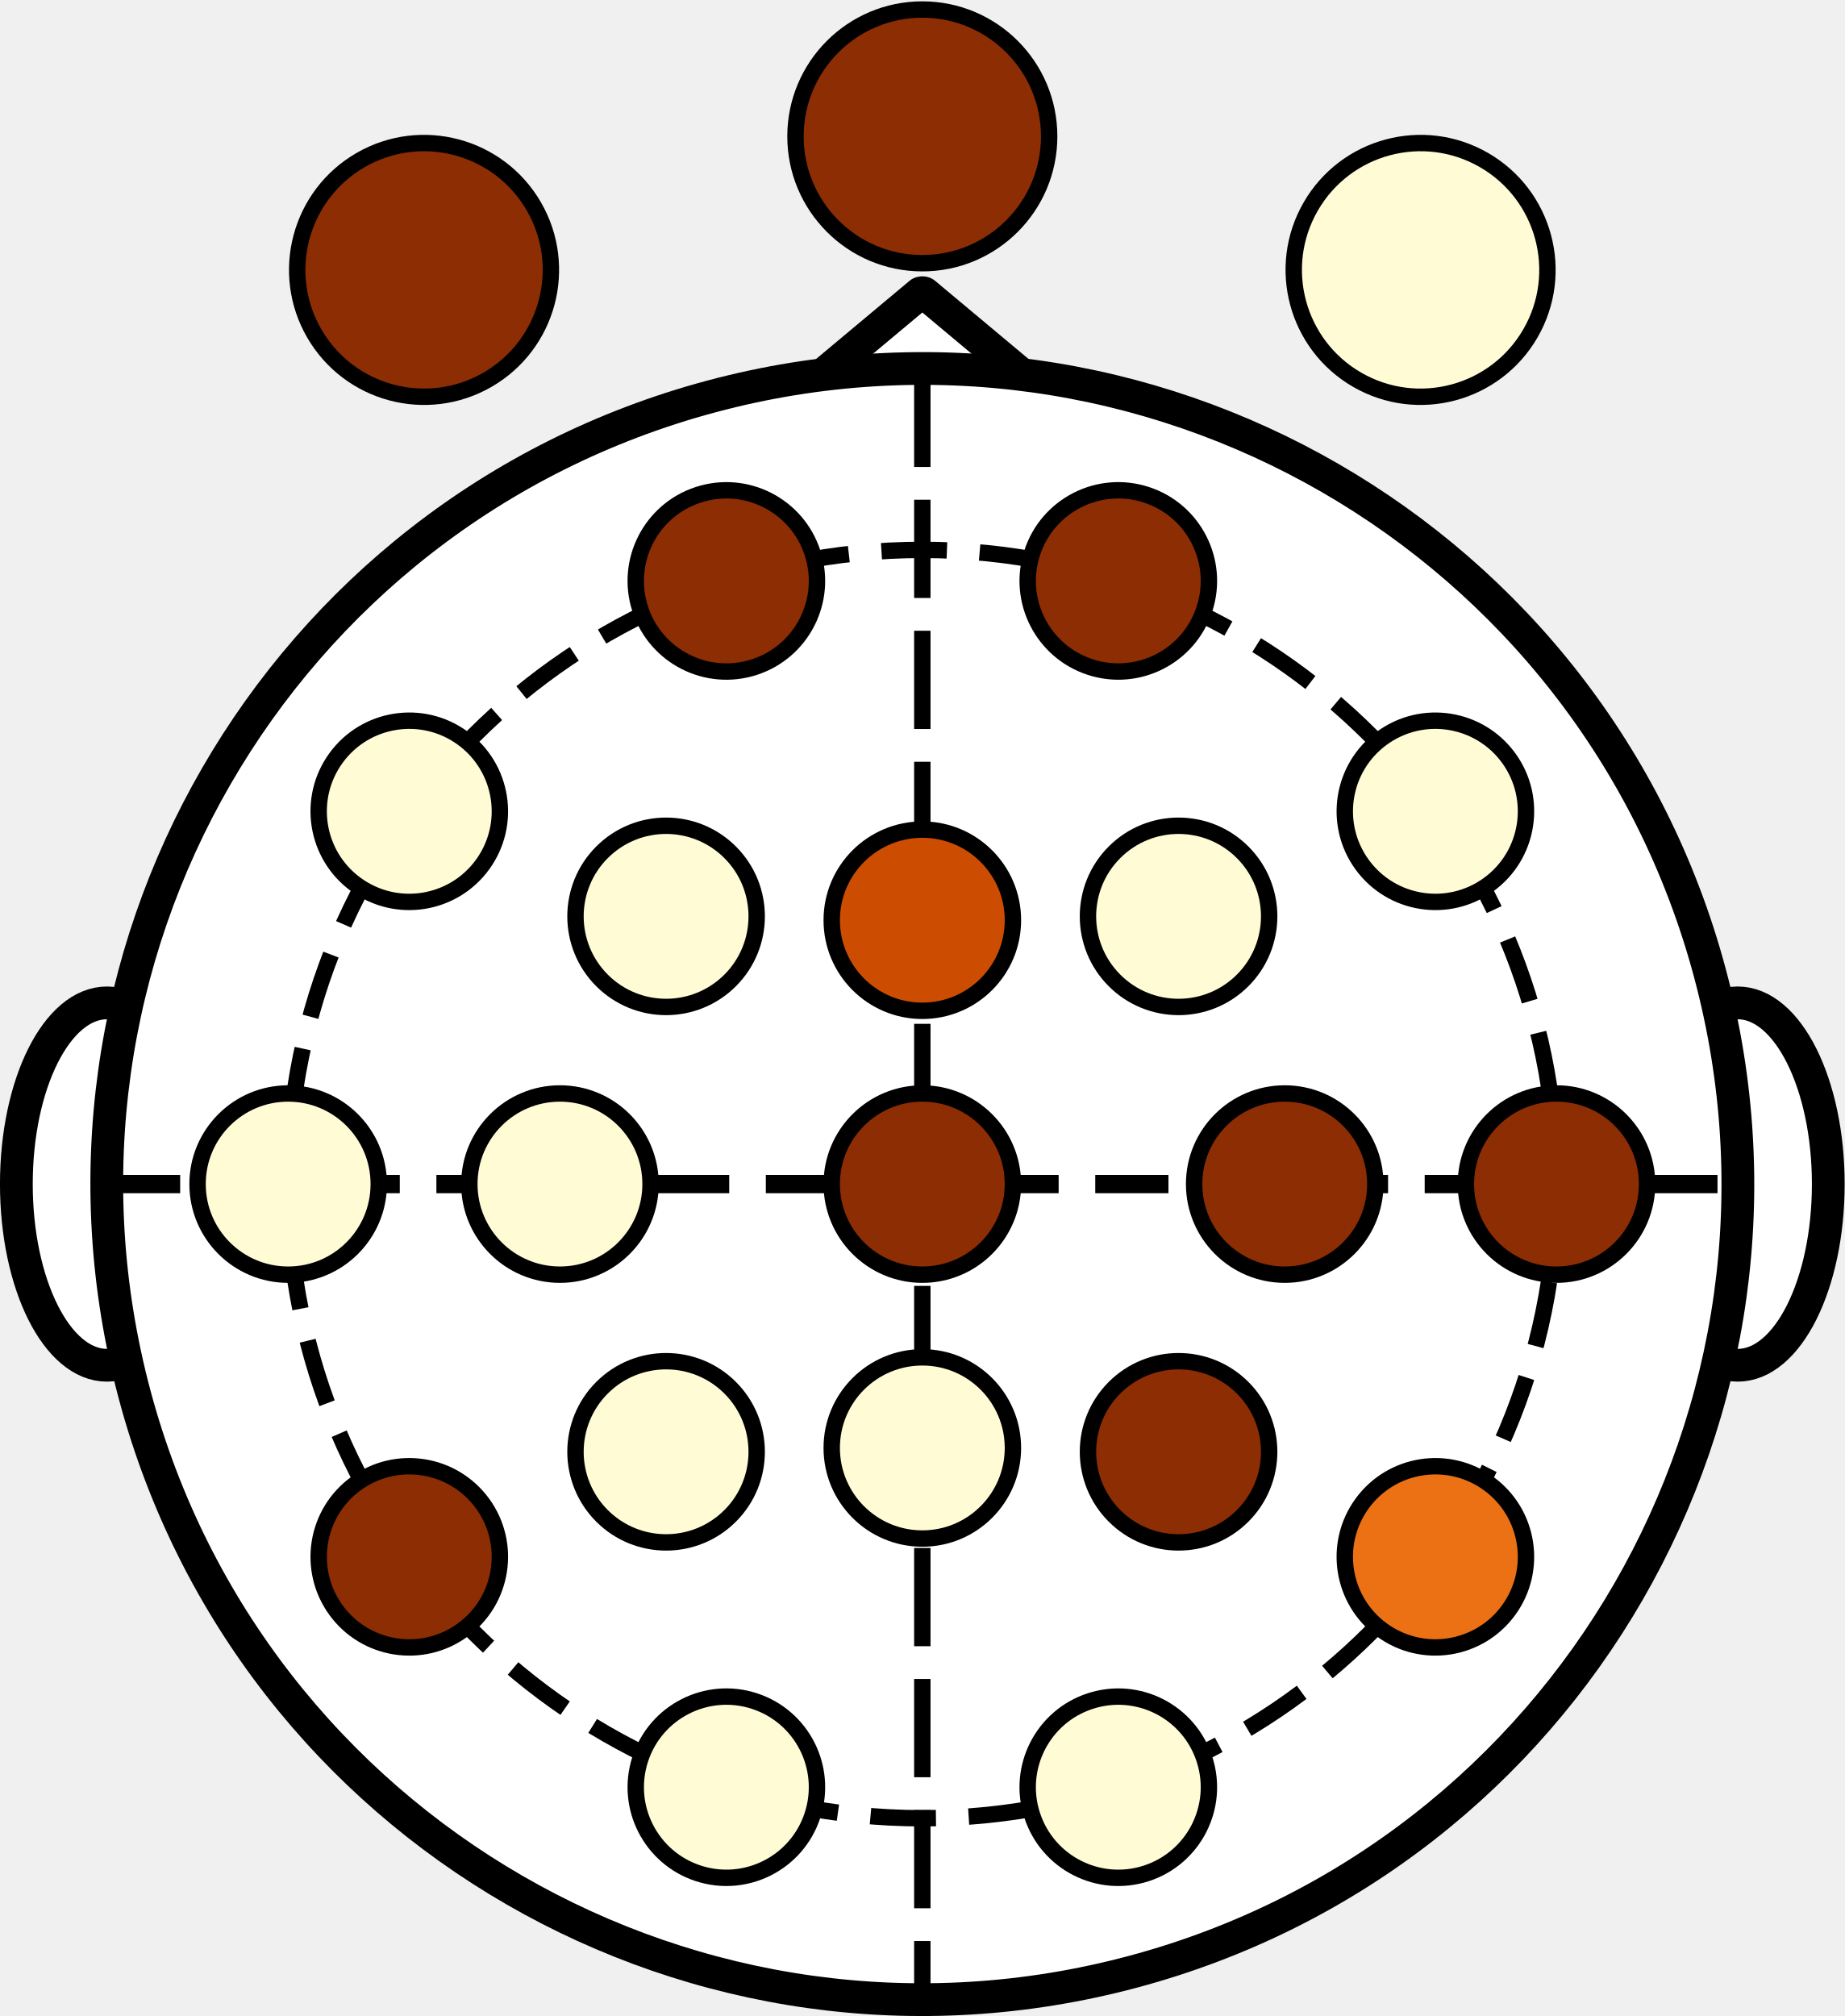
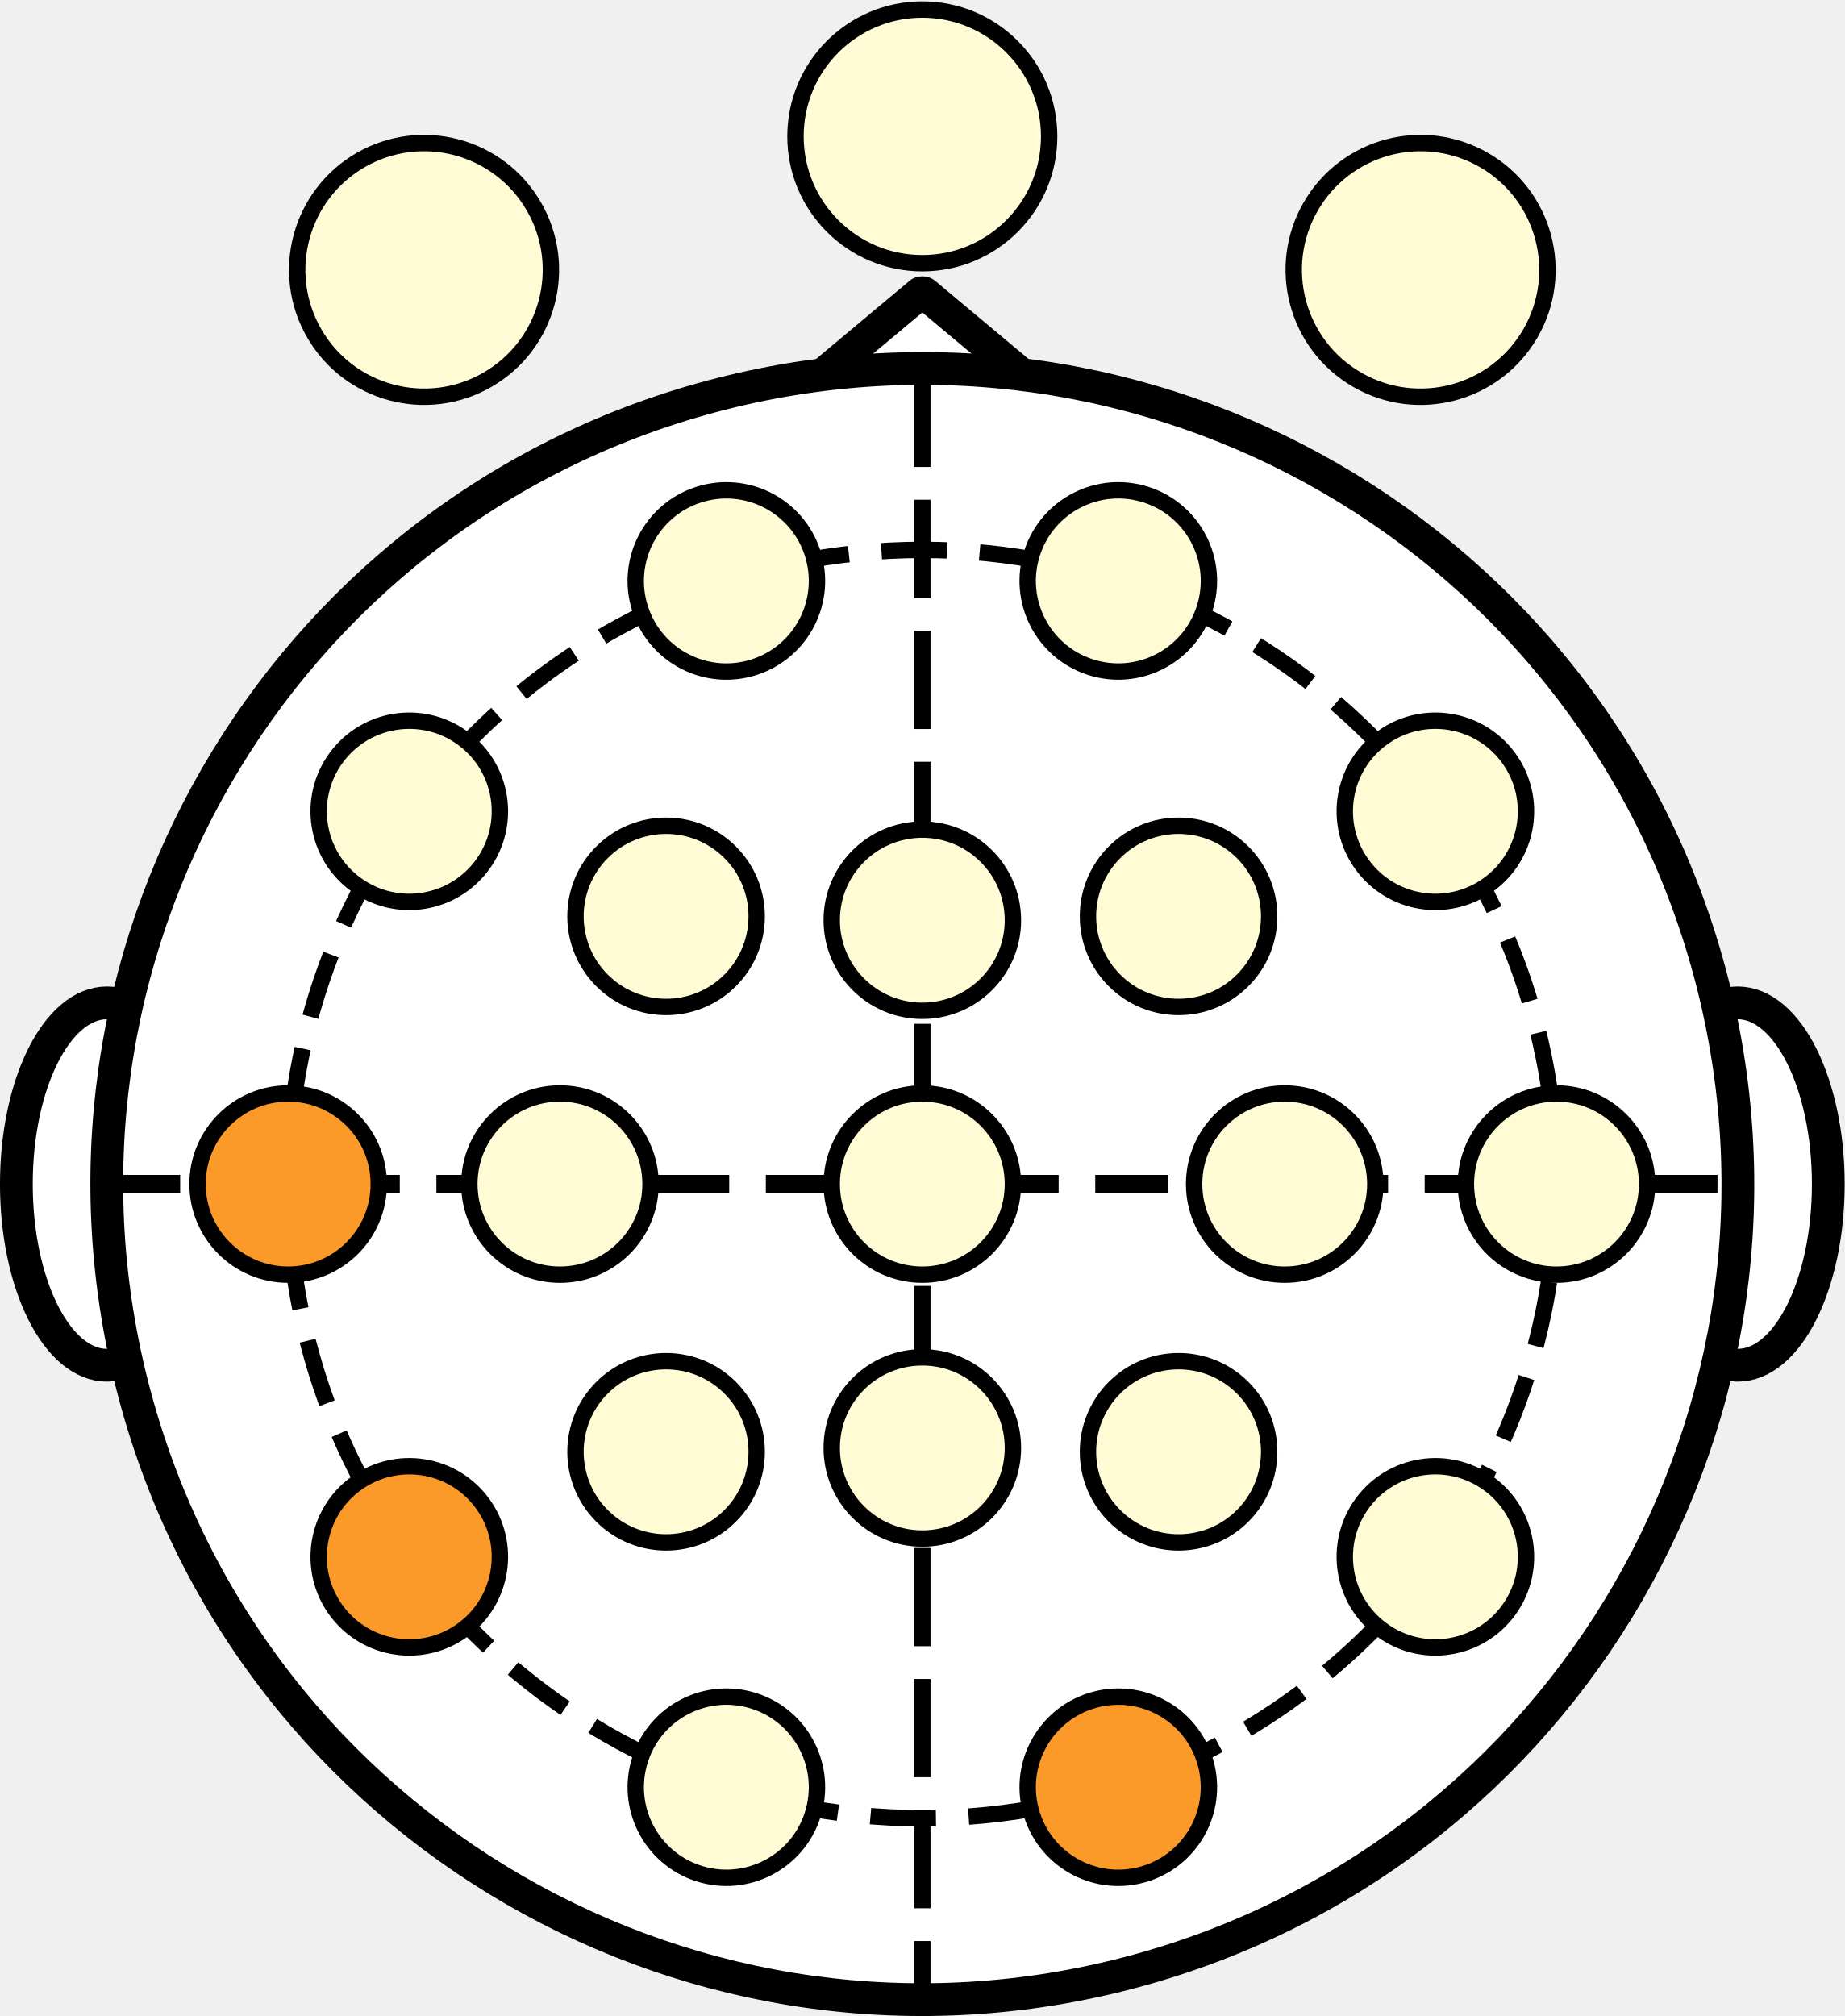
<svg xmlns="http://www.w3.org/2000/svg" width="2.8cm" height="3.06cm" viewBox="0 0 99.213 108.425" id="svg3478" version="1.1">
  <defs id="defs3480" />
  <g id="layer1" transform="translate(0,-943.937)">
    <rect style="opacity:1;fill:#ffffff;fill-opacity:1;fill-rule:nonzero;stroke:#000000;stroke-width:1.776;stroke-linecap:butt;stroke-linejoin:round;stroke-miterlimit:4;stroke-dasharray:none;stroke-dashoffset:0;stroke-opacity:1" id="rect5448" width="9.034" height="9.034" x="780.24" y="715.573" transform="matrix(0.7671005,0.641527,-0.7671005,0.641527,0,0)" />
    <ellipse ry="9.745" rx="4.873" cy="1007.619" cx="93.459" id="ellipse5446" style="opacity:1;fill:#ffffff;fill-opacity:1;fill-rule:nonzero;stroke:#000000;stroke-width:1.762;stroke-linecap:butt;stroke-linejoin:round;stroke-miterlimit:4;stroke-dasharray:none;stroke-dashoffset:0;stroke-opacity:1" />
    <ellipse style="opacity:1;fill:#ffffff;fill-opacity:1;fill-rule:nonzero;stroke:#000000;stroke-width:1.762;stroke-linecap:butt;stroke-linejoin:round;stroke-miterlimit:4;stroke-dasharray:none;stroke-dashoffset:0;stroke-opacity:1" id="path5444" cx="5.753" cy="1007.619" rx="4.873" ry="9.745" />
    <circle style="opacity:1;fill:#ffffff;fill-opacity:1;fill-rule:nonzero;stroke:#000000;stroke-width:1.762;stroke-linecap:round;stroke-linejoin:round;stroke-miterlimit:4;stroke-dasharray:none;stroke-dashoffset:0;stroke-opacity:1" id="path3505-3" cx="-986.124" cy="-212.875" r="43.853" transform="matrix(-0.258819,-0.9659258,0.9659258,-0.258819,0,0)" />
    <circle cy="1007.619" cx="49.606" id="circle4307-6" style="opacity:1;fill:none;fill-opacity:1;fill-rule:nonzero;stroke:#000000;stroke-width:0.881;stroke-linecap:butt;stroke-linejoin:round;stroke-miterlimit:4;stroke-dasharray:3.523, 1.762;stroke-dashoffset:0;stroke-opacity:1" r="34.108" />
    <path style="fill:none;fill-rule:evenodd;stroke:#000000;stroke-width:0.984;stroke-linecap:butt;stroke-linejoin:miter;stroke-miterlimit:4;stroke-dasharray:3.937, 1.969;stroke-dashoffset:0;stroke-opacity:1" d="m 5.753,1007.619 87.706,0" id="path4311-7" />
    <path id="path4870-5" d="m 49.606,963.766 0,87.706" style="fill:none;fill-rule:evenodd;stroke:#000000;stroke-width:0.881;stroke-linecap:butt;stroke-linejoin:miter;stroke-miterlimit:4;stroke-dasharray:5.285, 1.762;stroke-dashoffset:0;stroke-opacity:1" />
-     <circle style="opacity:1;fill:#fffbd5;fill-opacity:1;fill-rule:nonzero;stroke:#000000;stroke-width:0.881;stroke-linecap:round;stroke-linejoin:round;stroke-miterlimit:4;stroke-dasharray:none;stroke-dashoffset:0;stroke-opacity:1" id="path4872-3" cx="15.498" cy="1007.619" r="4.873" />
-     <circle r="4.873" cy="1007.619" cx="-83.714" id="circle4918-5" style="opacity:1;fill:#8c2d04;fill-opacity:1;fill-rule:nonzero;stroke:#000000;stroke-width:0.881;stroke-linecap:round;stroke-linejoin:round;stroke-miterlimit:4;stroke-dasharray:none;stroke-dashoffset:0;stroke-opacity:1" transform="scale(-1,1)" />
+     <circle style="opacity:1;fill:#fb9a29;fill-opacity:1;fill-rule:nonzero;stroke:#000000;stroke-width:0.881;stroke-linecap:round;stroke-linejoin:round;stroke-miterlimit:4;stroke-dasharray:none;stroke-dashoffset:0;stroke-opacity:1" id="path4872-3" cx="15.498" cy="1007.619" r="4.873" />
+     <circle r="4.873" cy="1007.619" cx="-83.714" id="circle4918-5" style="opacity:1;fill:#fffbd5;fill-opacity:1;fill-rule:nonzero;stroke:#000000;stroke-width:0.881;stroke-linecap:round;stroke-linejoin:round;stroke-miterlimit:4;stroke-dasharray:none;stroke-dashoffset:0;stroke-opacity:1" transform="scale(-1,1)" />
    <circle r="4.873" cy="1007.619" cx="30.116" id="circle4942-3" style="opacity:1;fill:#fffbd5;fill-opacity:1;fill-rule:nonzero;stroke:#000000;stroke-width:0.881;stroke-linecap:round;stroke-linejoin:round;stroke-miterlimit:4;stroke-dasharray:none;stroke-dashoffset:0;stroke-opacity:1" />
-     <circle style="opacity:1;fill:#8c2d04;fill-opacity:1;fill-rule:nonzero;stroke:#000000;stroke-width:0.881;stroke-linecap:round;stroke-linejoin:round;stroke-miterlimit:4;stroke-dasharray:none;stroke-dashoffset:0;stroke-opacity:1" id="circle4944-6" cx="-69.097" cy="1007.619" r="4.873" transform="scale(-1,1)" />
+     <circle style="opacity:1;fill:#fffbd5;fill-opacity:1;fill-rule:nonzero;stroke:#000000;stroke-width:0.881;stroke-linecap:round;stroke-linejoin:round;stroke-miterlimit:4;stroke-dasharray:none;stroke-dashoffset:0;stroke-opacity:1" id="circle4944-6" cx="-69.097" cy="1007.619" r="4.873" transform="scale(-1,1)" />
    <circle style="opacity:1;fill:#fffbd5;fill-opacity:1;fill-rule:nonzero;stroke:#000000;stroke-width:0.881;stroke-linecap:round;stroke-linejoin:round;stroke-miterlimit:4;stroke-dasharray:none;stroke-dashoffset:0;stroke-opacity:1" id="circle4948-0" cx="-697.344" cy="748.008" r="4.873" transform="matrix(0.7071068,-0.7071068,0.7071068,0.7071068,0,0)" />
    <circle transform="matrix(-0.7071068,0.7071068,0.7071068,0.7071068,0,0)" r="4.873" cy="747.135" cx="657.491" id="circle4950-6" style="opacity:1;fill:#fffbd5;fill-opacity:1;fill-rule:nonzero;stroke:#000000;stroke-width:0.881;stroke-linecap:round;stroke-linejoin:round;stroke-miterlimit:4;stroke-dasharray:none;stroke-dashoffset:0;stroke-opacity:1" />
-     <circle transform="matrix(-0.7071068,-0.7071068,0.7071068,-0.7071068,0,0)" r="4.873" cy="-677.854" cx="-767.498" id="circle4954-2" style="opacity:1;fill:#8c2d04;fill-opacity:1;fill-rule:nonzero;stroke:#000000;stroke-width:0.881;stroke-linecap:round;stroke-linejoin:round;stroke-miterlimit:4;stroke-dasharray:none;stroke-dashoffset:0;stroke-opacity:1" />
+     <circle transform="matrix(-0.7071068,-0.7071068,0.7071068,-0.7071068,0,0)" r="4.873" cy="-677.854" cx="-767.498" id="circle4954-2" style="opacity:1;fill:#fffbd5;fill-opacity:1;fill-rule:nonzero;stroke:#000000;stroke-width:0.881;stroke-linecap:round;stroke-linejoin:round;stroke-miterlimit:4;stroke-dasharray:none;stroke-dashoffset:0;stroke-opacity:1" />
    <circle style="opacity:1;fill:#fffbd5;fill-opacity:1;fill-rule:nonzero;stroke:#000000;stroke-width:0.881;stroke-linecap:round;stroke-linejoin:round;stroke-miterlimit:4;stroke-dasharray:none;stroke-dashoffset:0;stroke-opacity:1" id="circle4956-6" cx="727.645" cy="-676.981" r="4.873" transform="matrix(0.7071068,0.7071068,0.7071068,-0.7071068,0,0)" />
-     <circle style="opacity:1;fill:#8c2d04;fill-opacity:1;fill-rule:nonzero;stroke:#000000;stroke-width:0.881;stroke-linecap:round;stroke-linejoin:round;stroke-miterlimit:4;stroke-dasharray:none;stroke-dashoffset:0;stroke-opacity:1" id="circle4958-1" cx="49.606" cy="1007.619" r="4.873" />
-     <circle cy="951.271" cx="49.606" id="circle4966-8" style="opacity:1;fill:#8c2d04;fill-opacity:1;fill-rule:nonzero;stroke:#000000;stroke-width:0.881;stroke-linecap:round;stroke-linejoin:round;stroke-miterlimit:4;stroke-dasharray:none;stroke-dashoffset:0;stroke-opacity:1" r="6.822" />
+     <circle style="opacity:1;fill:#fffbd5;fill-opacity:1;fill-rule:nonzero;stroke:#000000;stroke-width:0.881;stroke-linecap:round;stroke-linejoin:round;stroke-miterlimit:4;stroke-dasharray:none;stroke-dashoffset:0;stroke-opacity:1" id="circle4958-1" cx="49.606" cy="1007.619" r="4.873" />
+     <circle cy="951.271" cx="49.606" id="circle4966-8" style="opacity:1;fill:#fffbd5;fill-opacity:1;fill-rule:nonzero;stroke:#000000;stroke-width:0.881;stroke-linecap:round;stroke-linejoin:round;stroke-miterlimit:4;stroke-dasharray:none;stroke-dashoffset:0;stroke-opacity:1" r="6.822" />
    <ellipse cy="545.395" cx="791.842" id="circle4972-7" style="opacity:1;fill:#fffbd5;fill-opacity:1;fill-rule:nonzero;stroke:#000000;stroke-width:0.881;stroke-linecap:round;stroke-linejoin:round;stroke-miterlimit:4;stroke-dasharray:none;stroke-dashoffset:0;stroke-opacity:1" transform="matrix(-0.5,0.8660254,0.8660254,0.5,0,0)" rx="6.822" ry="6.822" />
-     <ellipse style="opacity:1;fill:#8c2d04;fill-opacity:1;fill-rule:nonzero;stroke:#000000;stroke-width:0.881;stroke-linecap:round;stroke-linejoin:round;stroke-miterlimit:4;stroke-dasharray:none;stroke-dashoffset:0;stroke-opacity:1" id="circle4982-9" cx="841.448" cy="459.475" transform="matrix(0.5,0.8660254,-0.8660254,0.5,0,0)" rx="6.822" ry="6.822" />
-     <circle style="opacity:1;fill:#cc4c02;fill-opacity:1;fill-rule:nonzero;stroke:#000000;stroke-width:0.881;stroke-linecap:round;stroke-linejoin:round;stroke-miterlimit:4;stroke-dasharray:none;stroke-dashoffset:0;stroke-opacity:1" id="circle5094-2" cx="993.428" cy="-49.606" r="4.873" transform="matrix(0,1,-1,0,0,0)" />
+     <ellipse style="opacity:1;fill:#fffbd5;fill-opacity:1;fill-rule:nonzero;stroke:#000000;stroke-width:0.881;stroke-linecap:round;stroke-linejoin:round;stroke-miterlimit:4;stroke-dasharray:none;stroke-dashoffset:0;stroke-opacity:1" id="circle4982-9" cx="841.448" cy="459.475" transform="matrix(0.5,0.8660254,-0.8660254,0.5,0,0)" rx="6.822" ry="6.822" />
+     <circle style="opacity:1;fill:#fffbd5;fill-opacity:1;fill-rule:nonzero;stroke:#000000;stroke-width:0.881;stroke-linecap:round;stroke-linejoin:round;stroke-miterlimit:4;stroke-dasharray:none;stroke-dashoffset:0;stroke-opacity:1" id="circle5094-2" cx="993.428" cy="-49.606" r="4.873" transform="matrix(0,1,-1,0,0,0)" />
    <circle transform="matrix(0,-1,-1,0,0,0)" r="4.873" cy="-49.606" cx="-1021.811" id="circle5096-0" style="opacity:1;fill:#fffbd5;fill-opacity:1;fill-rule:nonzero;stroke:#000000;stroke-width:0.881;stroke-linecap:round;stroke-linejoin:round;stroke-miterlimit:4;stroke-dasharray:none;stroke-dashoffset:0;stroke-opacity:1" />
    <ellipse ry="6.822" rx="6.822" transform="matrix(-0.5,0.8660254,0.8660254,0.5,0,0)" style="opacity:1;fill:#fffbd5;fill-opacity:1;fill-rule:nonzero;stroke:#000000;stroke-width:0.881;stroke-linecap:round;stroke-linejoin:round;stroke-miterlimit:4;stroke-dasharray:none;stroke-dashoffset:0;stroke-opacity:1" id="ellipse4162" cx="750.98" cy="603.1" />
    <ellipse cy="616.16" cx="771.224" id="ellipse4164" style="opacity:1;fill:#fb9a29;fill-opacity:1;fill-rule:nonzero;stroke:#000000;stroke-width:0.881;stroke-linecap:round;stroke-linejoin:round;stroke-miterlimit:4;stroke-dasharray:none;stroke-dashoffset:0;stroke-opacity:1" transform="matrix(-0.5,0.8660254,0.8660254,0.5,0,0)" rx="6.822" ry="6.822" />
    <ellipse ry="6.822" rx="6.822" transform="matrix(-0.5,0.8660254,0.8660254,0.5,0,0)" style="opacity:1;fill:#ec7014;fill-opacity:1;fill-rule:nonzero;stroke:#000000;stroke-width:0.881;stroke-linecap:round;stroke-linejoin:round;stroke-miterlimit:4;stroke-dasharray:none;stroke-dashoffset:0;stroke-opacity:1" id="ellipse4166" cx="791.766" cy="628.706" />
    <ellipse cy="641.509" cx="812.159" id="ellipse4168" style="opacity:1;fill:#cc4c02;fill-opacity:1;fill-rule:nonzero;stroke:#000000;stroke-width:0.881;stroke-linecap:round;stroke-linejoin:round;stroke-miterlimit:4;stroke-dasharray:none;stroke-dashoffset:0;stroke-opacity:1" transform="matrix(-0.5,0.8660254,0.8660254,0.5,0,0)" rx="6.822" ry="6.822" />
    <ellipse ry="6.822" rx="6.822" transform="matrix(-0.5,0.8660254,0.8660254,0.5,0,0)" style="opacity:1;fill:#8c2d04;fill-opacity:1;fill-rule:nonzero;stroke:#000000;stroke-width:0.881;stroke-linecap:round;stroke-linejoin:round;stroke-miterlimit:4;stroke-dasharray:none;stroke-dashoffset:0;stroke-opacity:1" id="ellipse4170" cx="831.78" cy="653.866" />
-     <circle r="4.873" cy="844.339" cx="-586.239" id="circle848" style="opacity:1;fill:#8c2d04;fill-opacity:1;fill-rule:nonzero;stroke:#000000;stroke-width:0.881;stroke-linecap:round;stroke-linejoin:round;stroke-miterlimit:4;stroke-dasharray:none;stroke-dashoffset:0;stroke-opacity:1" transform="rotate(-36)" />
+     <circle r="4.873" cy="844.339" cx="-586.239" id="circle848" style="opacity:1;fill:#fb9a29;fill-opacity:1;fill-rule:nonzero;stroke:#000000;stroke-width:0.881;stroke-linecap:round;stroke-linejoin:round;stroke-miterlimit:4;stroke-dasharray:none;stroke-dashoffset:0;stroke-opacity:1" transform="rotate(-36)" />
    <circle transform="matrix(-0.809017,0.5877853,0.5877853,0.809017,0,0)" style="opacity:1;fill:#fffbd5;fill-opacity:1;fill-rule:nonzero;stroke:#000000;stroke-width:0.881;stroke-linecap:round;stroke-linejoin:round;stroke-miterlimit:4;stroke-dasharray:none;stroke-dashoffset:0;stroke-opacity:1" id="circle850" cx="518.023" cy="844.339" r="4.873" />
    <circle transform="rotate(-72)" style="opacity:1;fill:#fffbd5;fill-opacity:1;fill-rule:nonzero;stroke:#000000;stroke-width:0.881;stroke-linecap:round;stroke-linejoin:round;stroke-miterlimit:4;stroke-dasharray:none;stroke-dashoffset:0;stroke-opacity:1" id="circle4543" cx="-977.081" cy="358.55" r="4.873" />
-     <circle r="4.873" cy="358.55" cx="908.865" id="circle4545" style="opacity:1;fill:#8c2d04;fill-opacity:1;fill-rule:nonzero;stroke:#000000;stroke-width:0.881;stroke-linecap:round;stroke-linejoin:round;stroke-miterlimit:4;stroke-dasharray:none;stroke-dashoffset:0;stroke-opacity:1" transform="matrix(-0.309017,0.9510565,0.9510565,0.309017,0,0)" />
-     <circle r="4.873" cy="-264.193" cx="-1007.74" id="circle4549" style="opacity:1;fill:#fffbd5;fill-opacity:1;fill-rule:nonzero;stroke:#000000;stroke-width:0.881;stroke-linecap:round;stroke-linejoin:round;stroke-miterlimit:4;stroke-dasharray:none;stroke-dashoffset:0;stroke-opacity:1" transform="rotate(-108)" />
-     <circle transform="matrix(0.309017,0.9510565,0.9510565,-0.309017,0,0)" style="opacity:1;fill:#8c2d04;fill-opacity:1;fill-rule:nonzero;stroke:#000000;stroke-width:0.881;stroke-linecap:round;stroke-linejoin:round;stroke-miterlimit:4;stroke-dasharray:none;stroke-dashoffset:0;stroke-opacity:1" id="circle4551" cx="939.524" cy="-264.193" r="4.873" />
-     <circle transform="rotate(-144)" style="opacity:1;fill:#ec7014;fill-opacity:1;fill-rule:nonzero;stroke:#000000;stroke-width:0.881;stroke-linecap:round;stroke-linejoin:round;stroke-miterlimit:4;stroke-dasharray:none;stroke-dashoffset:0;stroke-opacity:1" id="circle4555" cx="-666.504" cy="-786.023" r="4.873" />
+     <circle r="4.873" cy="358.55" cx="908.865" id="circle4545" style="opacity:1;fill:#fffbd5;fill-opacity:1;fill-rule:nonzero;stroke:#000000;stroke-width:0.881;stroke-linecap:round;stroke-linejoin:round;stroke-miterlimit:4;stroke-dasharray:none;stroke-dashoffset:0;stroke-opacity:1" transform="matrix(-0.309017,0.9510565,0.9510565,0.309017,0,0)" />
+     <circle r="4.873" cy="-264.193" cx="-1007.74" id="circle4549" style="opacity:1;fill:#fb9a29;fill-opacity:1;fill-rule:nonzero;stroke:#000000;stroke-width:0.881;stroke-linecap:round;stroke-linejoin:round;stroke-miterlimit:4;stroke-dasharray:none;stroke-dashoffset:0;stroke-opacity:1" transform="rotate(-108)" />
+     <circle transform="matrix(0.309017,0.9510565,0.9510565,-0.309017,0,0)" style="opacity:1;fill:#fffbd5;fill-opacity:1;fill-rule:nonzero;stroke:#000000;stroke-width:0.881;stroke-linecap:round;stroke-linejoin:round;stroke-miterlimit:4;stroke-dasharray:none;stroke-dashoffset:0;stroke-opacity:1" id="circle4551" cx="939.524" cy="-264.193" r="4.873" />
+     <circle transform="rotate(-144)" style="opacity:1;fill:#fffbd5;fill-opacity:1;fill-rule:nonzero;stroke:#000000;stroke-width:0.881;stroke-linecap:round;stroke-linejoin:round;stroke-miterlimit:4;stroke-dasharray:none;stroke-dashoffset:0;stroke-opacity:1" id="circle4555" cx="-666.504" cy="-786.023" r="4.873" />
    <circle r="4.873" cy="-786.023" cx="598.288" id="circle4557" style="opacity:1;fill:#fffbd5;fill-opacity:1;fill-rule:nonzero;stroke:#000000;stroke-width:0.881;stroke-linecap:round;stroke-linejoin:round;stroke-miterlimit:4;stroke-dasharray:none;stroke-dashoffset:0;stroke-opacity:1" transform="matrix(0.809017,0.5877853,0.5877853,-0.809017,0,0)" />
-     <rect transform="matrix(0.7671005,0.641527,-0.7671005,0.641527,0,0)" y="795.871" x="689.022" height="9.034" width="9.034" id="rect4559" style="opacity:1;fill:#ffffff;fill-opacity:1;fill-rule:nonzero;stroke:#000000;stroke-width:1.776;stroke-linecap:butt;stroke-linejoin:round;stroke-miterlimit:4;stroke-dasharray:none;stroke-dashoffset:0;stroke-opacity:1" />
-     <ellipse style="opacity:1;fill:#ffffff;fill-opacity:1;fill-rule:nonzero;stroke:#000000;stroke-width:1.762;stroke-linecap:butt;stroke-linejoin:round;stroke-miterlimit:4;stroke-dasharray:none;stroke-dashoffset:0;stroke-opacity:1" id="ellipse4561" cx="-38.111" cy="1000.614" rx="4.873" ry="9.745" />
-     <ellipse ry="9.745" rx="4.873" cy="1000.614" cx="-125.817" id="ellipse4563" style="opacity:1;fill:#ffffff;fill-opacity:1;fill-rule:nonzero;stroke:#000000;stroke-width:1.762;stroke-linecap:butt;stroke-linejoin:round;stroke-miterlimit:4;stroke-dasharray:none;stroke-dashoffset:0;stroke-opacity:1" />
-     <circle transform="rotate(-105)" r="43.853" cy="-338.149" cx="-945.305" id="circle4565" style="opacity:1;fill:#ffffff;fill-opacity:1;fill-rule:nonzero;stroke:#000000;stroke-width:1.762;stroke-linecap:round;stroke-linejoin:round;stroke-miterlimit:4;stroke-dasharray:none;stroke-dashoffset:0;stroke-opacity:1" />
-     <circle r="34.108" style="opacity:1;fill:none;fill-opacity:1;fill-rule:nonzero;stroke:#000000;stroke-width:0.881;stroke-linecap:butt;stroke-linejoin:round;stroke-miterlimit:4;stroke-dasharray:3.523, 1.762;stroke-dashoffset:0;stroke-opacity:1" id="circle4567" cx="-81.964" cy="1000.614" />
-     <path id="path4569" d="m -125.817,1000.614 h 87.706" style="fill:none;fill-rule:evenodd;stroke:#000000;stroke-width:0.984;stroke-linecap:butt;stroke-linejoin:miter;stroke-miterlimit:4;stroke-dasharray:3.937, 1.969;stroke-dashoffset:0;stroke-opacity:1" />
-     <path style="fill:none;fill-rule:evenodd;stroke:#000000;stroke-width:0.881;stroke-linecap:butt;stroke-linejoin:miter;stroke-miterlimit:4;stroke-dasharray:5.285, 1.762;stroke-dashoffset:0;stroke-opacity:1" d="M -81.964,956.761 V 1044.467" id="path4571" />
-     <circle r="4.873" cy="1000.614" cx="-116.072" id="circle4573" style="opacity:1;fill:#fffbd5;fill-opacity:1;fill-rule:nonzero;stroke:#000000;stroke-width:0.881;stroke-linecap:round;stroke-linejoin:round;stroke-miterlimit:4;stroke-dasharray:none;stroke-dashoffset:0;stroke-opacity:1" />
-     <circle transform="scale(-1,1)" style="opacity:1;fill:#fffbd5;fill-opacity:1;fill-rule:nonzero;stroke:#000000;stroke-width:0.881;stroke-linecap:round;stroke-linejoin:round;stroke-miterlimit:4;stroke-dasharray:none;stroke-dashoffset:0;stroke-opacity:1" id="circle4575" cx="47.856" cy="1000.614" r="4.873" />
-     <circle style="opacity:1;fill:#fffbd5;fill-opacity:1;fill-rule:nonzero;stroke:#000000;stroke-width:0.881;stroke-linecap:round;stroke-linejoin:round;stroke-miterlimit:4;stroke-dasharray:none;stroke-dashoffset:0;stroke-opacity:1" id="circle4577" cx="-101.454" cy="1000.614" r="4.873" />
-     <circle transform="scale(-1,1)" r="4.873" cy="1000.614" cx="62.474" id="circle4579" style="opacity:1;fill:#fffbd5;fill-opacity:1;fill-rule:nonzero;stroke:#000000;stroke-width:0.881;stroke-linecap:round;stroke-linejoin:round;stroke-miterlimit:4;stroke-dasharray:none;stroke-dashoffset:0;stroke-opacity:1" />
-     <circle transform="rotate(-45)" r="4.873" cy="650.02" cx="-785.425" id="circle4581" style="opacity:1;fill:#fffbd5;fill-opacity:1;fill-rule:nonzero;stroke:#000000;stroke-width:0.881;stroke-linecap:round;stroke-linejoin:round;stroke-miterlimit:4;stroke-dasharray:none;stroke-dashoffset:0;stroke-opacity:1" />
-     <circle style="opacity:1;fill:#fffbd5;fill-opacity:1;fill-rule:nonzero;stroke:#000000;stroke-width:0.881;stroke-linecap:round;stroke-linejoin:round;stroke-miterlimit:4;stroke-dasharray:none;stroke-dashoffset:0;stroke-opacity:1" id="circle4583" cx="745.572" cy="649.147" r="4.873" transform="matrix(-0.7071068,0.7071068,0.7071068,0.7071068,0,0)" />
-     <circle style="opacity:1;fill:#fffbd5;fill-opacity:1;fill-rule:nonzero;stroke:#000000;stroke-width:0.881;stroke-linecap:round;stroke-linejoin:round;stroke-miterlimit:4;stroke-dasharray:none;stroke-dashoffset:0;stroke-opacity:1" id="circle4585" cx="-669.51" cy="-765.935" r="4.873" transform="rotate(-135)" />
-     <circle transform="matrix(0.7071068,0.7071068,0.7071068,-0.7071068,0,0)" r="4.873" cy="-765.062" cx="629.657" id="circle4587" style="opacity:1;fill:#fffbd5;fill-opacity:1;fill-rule:nonzero;stroke:#000000;stroke-width:0.881;stroke-linecap:round;stroke-linejoin:round;stroke-miterlimit:4;stroke-dasharray:none;stroke-dashoffset:0;stroke-opacity:1" />
-     <circle r="4.873" cy="1000.614" cx="-81.964" id="circle4589" style="opacity:1;fill:#fffbd5;fill-opacity:1;fill-rule:nonzero;stroke:#000000;stroke-width:0.881;stroke-linecap:round;stroke-linejoin:round;stroke-miterlimit:4;stroke-dasharray:none;stroke-dashoffset:0;stroke-opacity:1" />
-     <circle r="6.822" style="opacity:1;fill:#fffbd5;fill-opacity:1;fill-rule:nonzero;stroke:#000000;stroke-width:0.881;stroke-linecap:round;stroke-linejoin:round;stroke-miterlimit:4;stroke-dasharray:none;stroke-dashoffset:0;stroke-opacity:1" id="circle4591" cx="-81.964" cy="944.266" />
-     <ellipse ry="6.822" rx="6.822" transform="matrix(-0.5,0.8660254,0.8660254,0.5,0,0)" style="opacity:1;fill:#fffbd5;fill-opacity:1;fill-rule:nonzero;stroke:#000000;stroke-width:0.881;stroke-linecap:round;stroke-linejoin:round;stroke-miterlimit:4;stroke-dasharray:none;stroke-dashoffset:0;stroke-opacity:1" id="ellipse4593" cx="851.561" cy="427.95" />
-     <ellipse ry="6.822" rx="6.822" transform="rotate(60)" cy="569.916" cx="769.596" id="ellipse4595" style="opacity:1;fill:#fffbd5;fill-opacity:1;fill-rule:nonzero;stroke:#000000;stroke-width:0.881;stroke-linecap:round;stroke-linejoin:round;stroke-miterlimit:4;stroke-dasharray:none;stroke-dashoffset:0;stroke-opacity:1" />
-     <circle transform="rotate(90)" r="4.873" cy="81.964" cx="986.423" id="circle4597" style="opacity:1;fill:#fffbd5;fill-opacity:1;fill-rule:nonzero;stroke:#000000;stroke-width:0.881;stroke-linecap:round;stroke-linejoin:round;stroke-miterlimit:4;stroke-dasharray:none;stroke-dashoffset:0;stroke-opacity:1" />
-     <circle style="opacity:1;fill:#fffbd5;fill-opacity:1;fill-rule:nonzero;stroke:#000000;stroke-width:0.881;stroke-linecap:round;stroke-linejoin:round;stroke-miterlimit:4;stroke-dasharray:none;stroke-dashoffset:0;stroke-opacity:1" id="circle4599" cx="-1014.806" cy="81.964" r="4.873" transform="matrix(0,-1,-1,0,0,0)" />
-     <circle transform="rotate(-36)" style="opacity:1;fill:#fffbd5;fill-opacity:1;fill-rule:nonzero;stroke:#000000;stroke-width:0.881;stroke-linecap:round;stroke-linejoin:round;stroke-miterlimit:4;stroke-dasharray:none;stroke-dashoffset:0;stroke-opacity:1" id="circle4601" cx="-688.564" cy="761.337" r="4.873" />
-     <circle r="4.873" cy="761.337" cx="620.349" id="circle4603" style="opacity:1;fill:#fffbd5;fill-opacity:1;fill-rule:nonzero;stroke:#000000;stroke-width:0.881;stroke-linecap:round;stroke-linejoin:round;stroke-miterlimit:4;stroke-dasharray:none;stroke-dashoffset:0;stroke-opacity:1" transform="matrix(-0.809017,0.5877853,0.5877853,0.809017,0,0)" />
-     <circle r="4.873" cy="231.254" cx="-1011.077" id="circle4605" style="opacity:1;fill:#fffbd5;fill-opacity:1;fill-rule:nonzero;stroke:#000000;stroke-width:0.881;stroke-linecap:round;stroke-linejoin:round;stroke-miterlimit:4;stroke-dasharray:none;stroke-dashoffset:0;stroke-opacity:1" transform="rotate(-72)" />
-     <circle transform="matrix(-0.309017,0.9510565,0.9510565,0.309017,0,0)" style="opacity:1;fill:#fffbd5;fill-opacity:1;fill-rule:nonzero;stroke:#000000;stroke-width:0.881;stroke-linecap:round;stroke-linejoin:round;stroke-miterlimit:4;stroke-dasharray:none;stroke-dashoffset:0;stroke-opacity:1" id="circle4607" cx="942.861" cy="231.254" r="4.873" />
-     <circle transform="rotate(-108)" style="opacity:1;fill:#fffbd5;fill-opacity:1;fill-rule:nonzero;stroke:#000000;stroke-width:0.881;stroke-linecap:round;stroke-linejoin:round;stroke-miterlimit:4;stroke-dasharray:none;stroke-dashoffset:0;stroke-opacity:1" id="circle4609" cx="-960.42" cy="-387.159" r="4.873" />
-     <circle r="4.873" cy="-387.159" cx="892.204" id="circle4611" style="opacity:1;fill:#fffbd5;fill-opacity:1;fill-rule:nonzero;stroke:#000000;stroke-width:0.881;stroke-linecap:round;stroke-linejoin:round;stroke-miterlimit:4;stroke-dasharray:none;stroke-dashoffset:0;stroke-opacity:1" transform="matrix(0.309017,0.9510565,0.9510565,-0.309017,0,0)" />
-     <circle r="4.873" cy="-857.691" cx="-555.944" id="circle4613" style="opacity:1;fill:#fffbd5;fill-opacity:1;fill-rule:nonzero;stroke:#000000;stroke-width:0.881;stroke-linecap:round;stroke-linejoin:round;stroke-miterlimit:4;stroke-dasharray:none;stroke-dashoffset:0;stroke-opacity:1" transform="rotate(-144)" />
-     <circle transform="matrix(0.809017,0.5877853,0.5877853,-0.809017,0,0)" style="opacity:1;fill:#fffbd5;fill-opacity:1;fill-rule:nonzero;stroke:#000000;stroke-width:0.881;stroke-linecap:round;stroke-linejoin:round;stroke-miterlimit:4;stroke-dasharray:none;stroke-dashoffset:0;stroke-opacity:1" id="circle4615" cx="487.728" cy="-857.691" r="4.873" />
  </g>
</svg>
